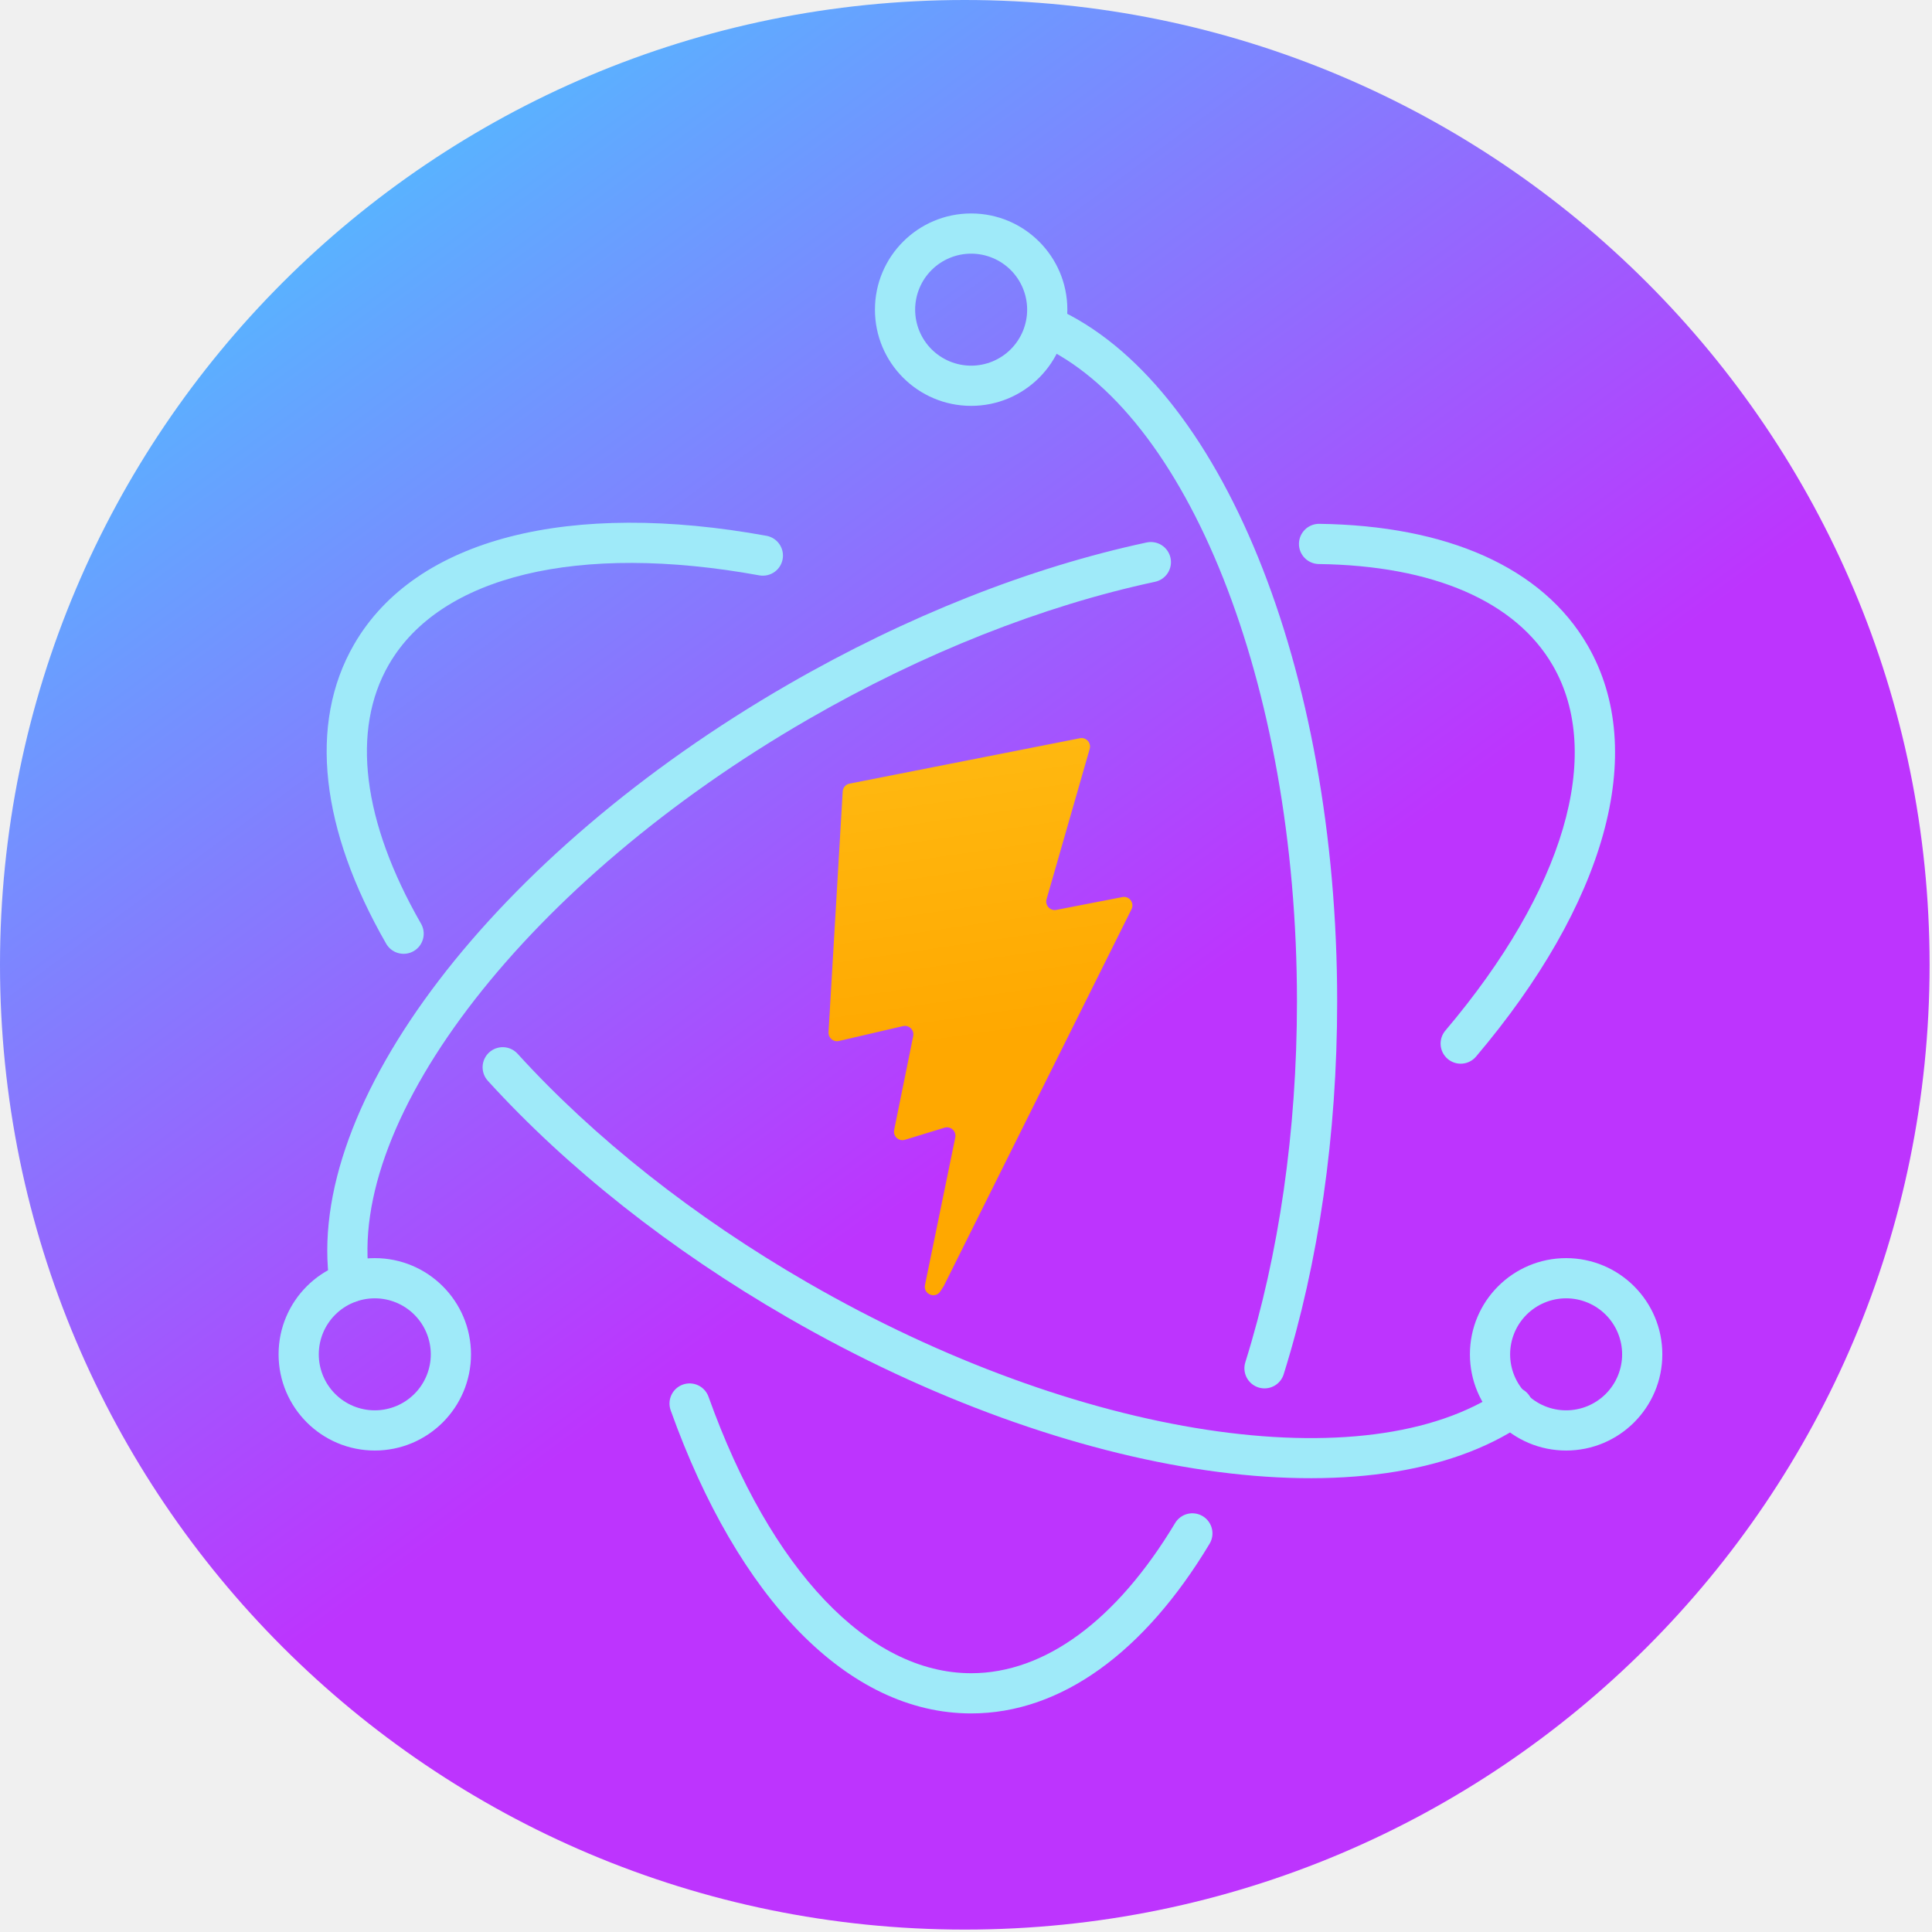
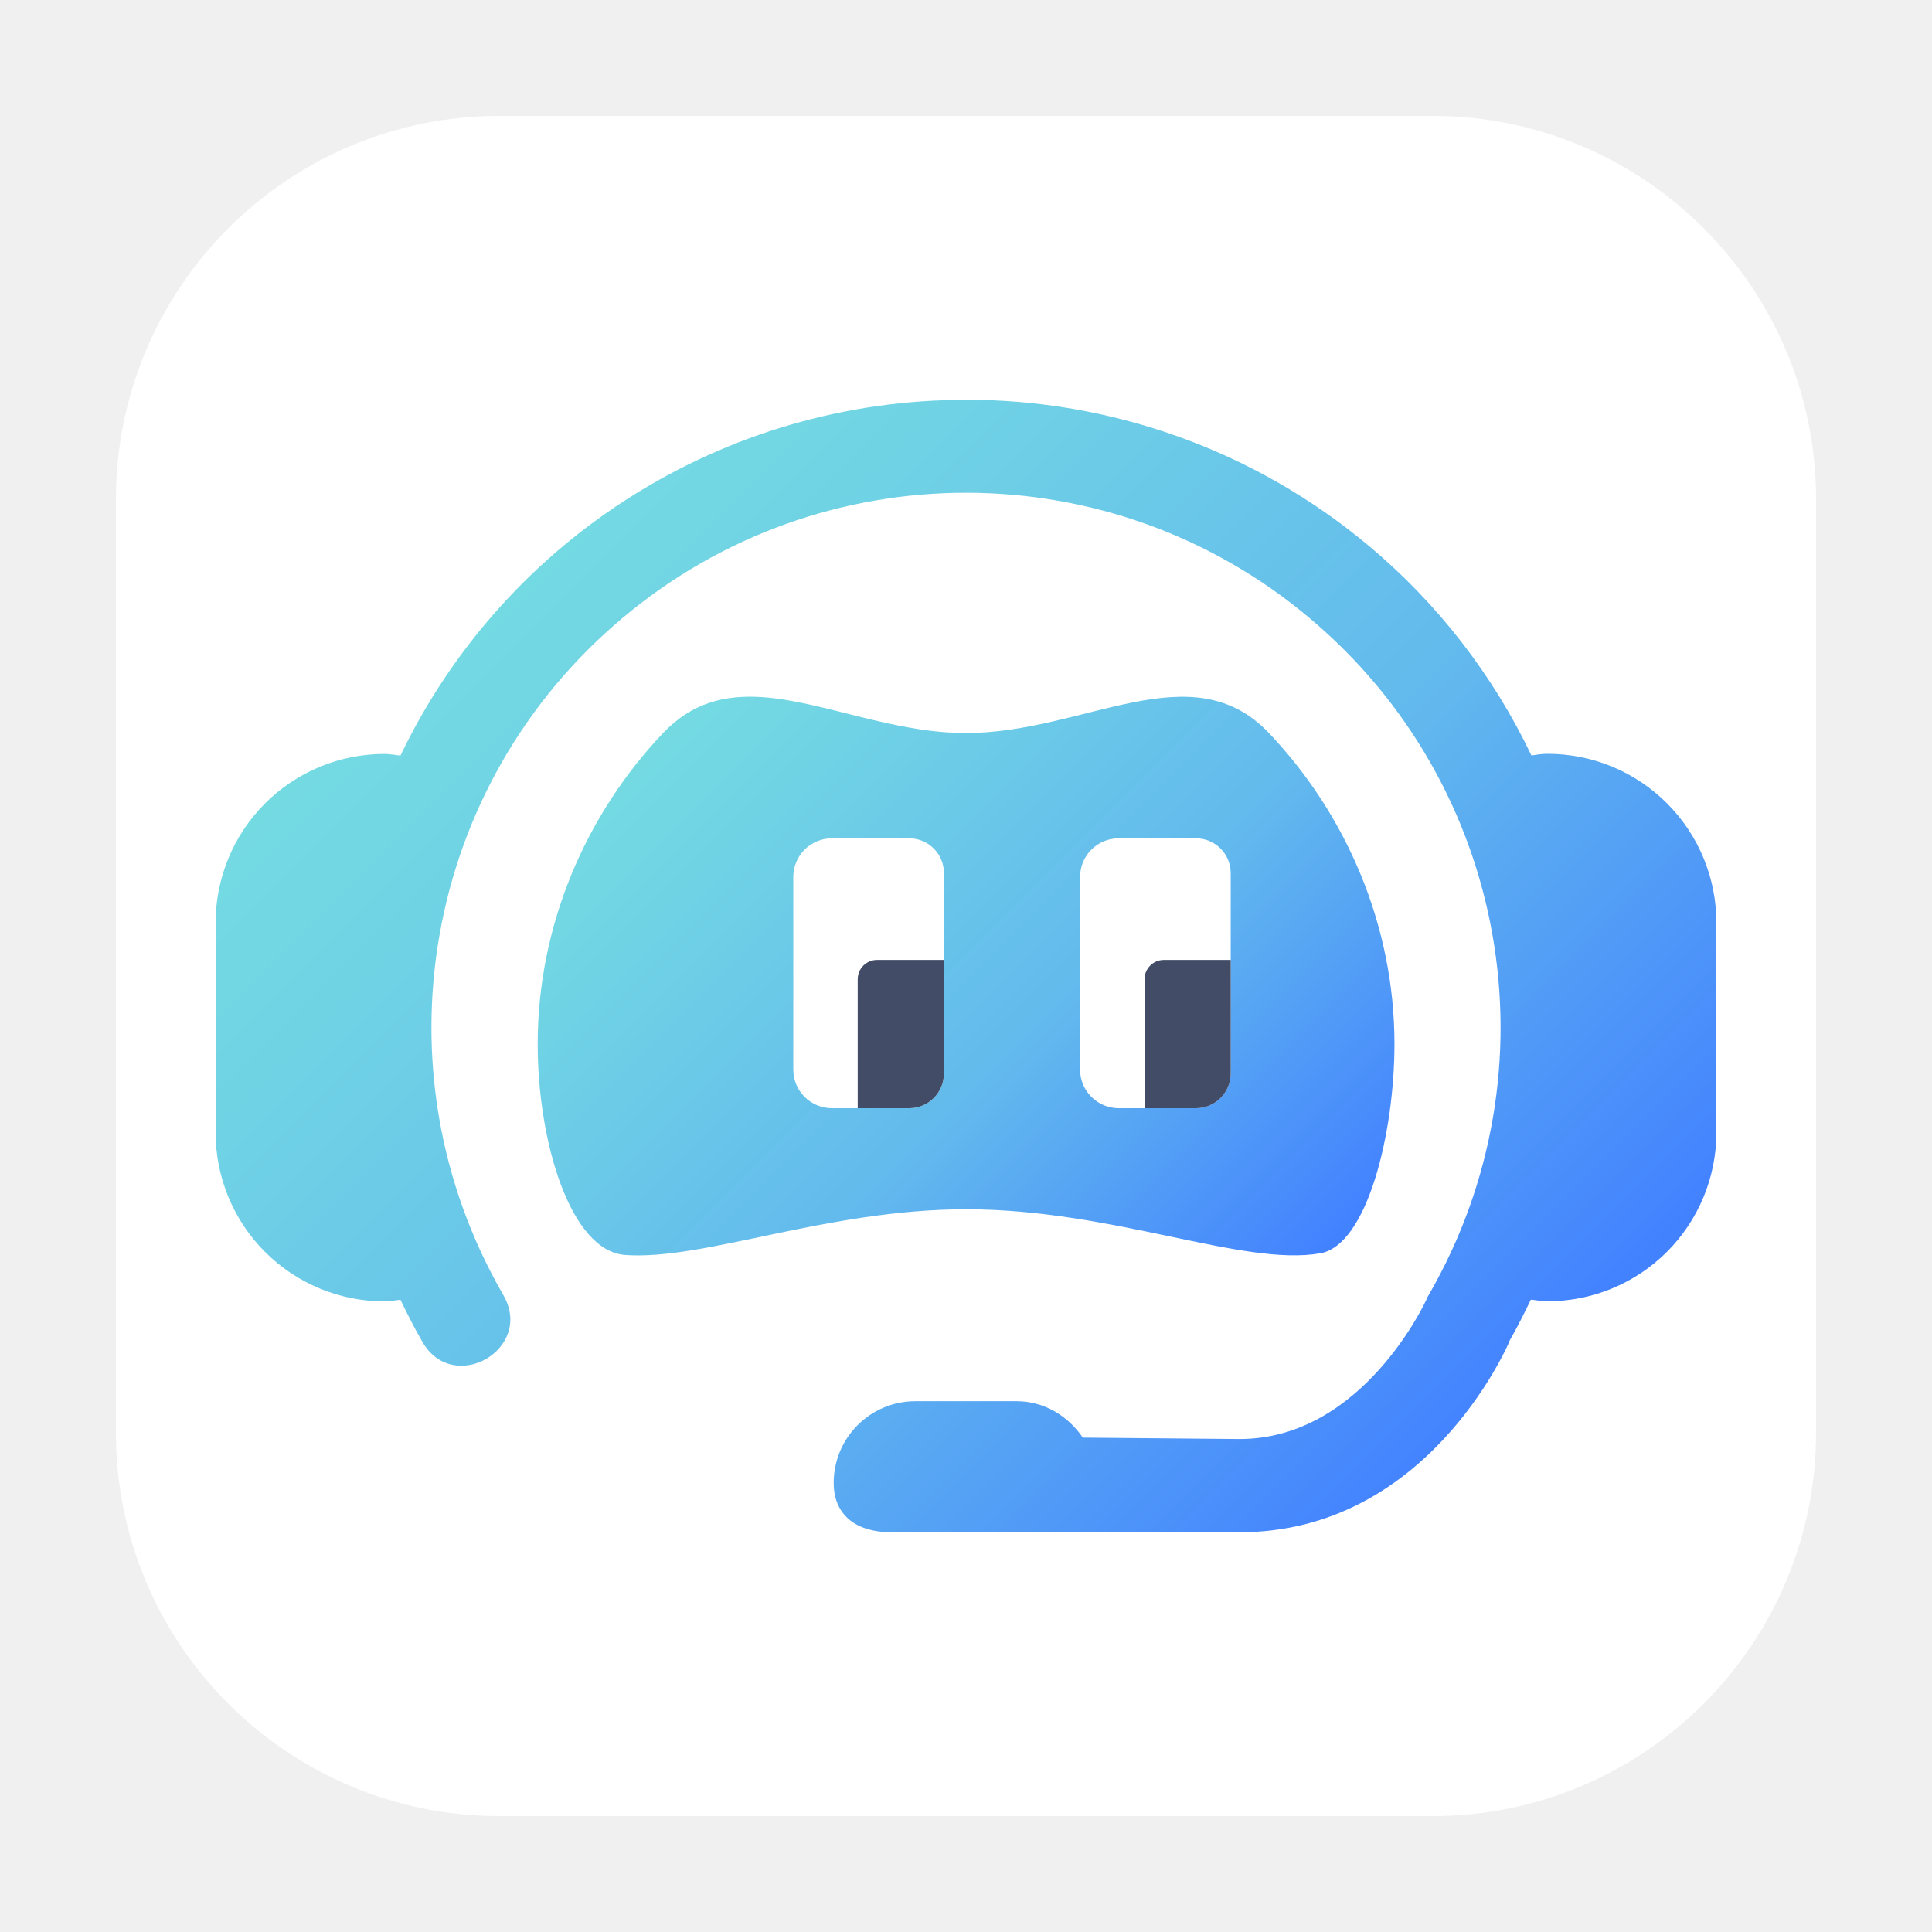
- <svg xmlns="http://www.w3.org/2000/svg" width="534" height="534" viewBox="0 0 534 534" fill="none">
-   <path d="M266.667 533.333C413.943 533.333 533.333 413.943 533.333 266.667C533.333 119.391 413.943 0 266.667 0C119.391 0 0 119.391 0 266.667C0 413.943 119.391 533.333 266.667 533.333Z" fill="url(#paint0_linear)" />
-   <path d="M408.012 291.99C443.487 250.081 455.873 207.931 438.835 178.423C426.3 156.708 399.798 145.244 364.575 144.785C363.115 144.788 361.715 145.364 360.677 146.39C359.639 147.417 359.046 148.81 359.027 150.27C359.008 151.729 359.565 153.138 360.576 154.191C361.587 155.243 362.972 155.856 364.431 155.896C396.108 156.308 418.942 166.185 429.215 183.979C443.365 208.49 432.319 246.077 399.531 284.81C399.05 285.366 398.684 286.011 398.454 286.709C398.224 287.408 398.135 288.144 398.192 288.877C398.249 289.61 398.45 290.324 398.785 290.978C399.12 291.632 399.581 292.214 400.142 292.689C400.703 293.163 401.352 293.522 402.053 293.744C402.753 293.966 403.491 294.047 404.223 293.982C404.955 293.917 405.667 293.708 406.317 293.366C406.968 293.023 407.544 292.556 408.012 291.99ZM316.844 149.958C284.769 156.831 250.627 170.269 217.84 189.198C136.71 236.037 83.787 305.106 91.137 355.187C91.235 355.916 91.477 356.618 91.849 357.253C92.22 357.888 92.713 358.442 93.301 358.885C93.888 359.327 94.557 359.649 95.27 359.831C95.982 360.013 96.724 360.051 97.451 359.944C98.179 359.837 98.878 359.587 99.508 359.208C100.138 358.829 100.687 358.329 101.122 357.736C101.558 357.144 101.871 356.47 102.044 355.756C102.217 355.041 102.247 354.299 102.131 353.573C95.604 309.106 145.771 243.637 223.396 198.821C255.202 180.456 288.26 167.446 319.171 160.823C319.894 160.68 320.582 160.395 321.194 159.984C321.806 159.573 322.33 159.044 322.736 158.429C323.142 157.813 323.421 157.123 323.557 156.398C323.693 155.673 323.684 154.929 323.529 154.208C323.375 153.487 323.078 152.804 322.657 152.199C322.236 151.593 321.699 151.078 321.077 150.682C320.455 150.287 319.76 150.019 319.033 149.895C318.306 149.771 317.562 149.792 316.844 149.958V149.958Z" fill="#9feaf9" />
-   <path d="M211.933 148.108C157.756 138.242 114.919 148.569 97.846 178.14C85.106 200.206 88.748 229.462 106.679 260.735C107.033 261.385 107.513 261.957 108.092 262.419C108.67 262.88 109.334 263.221 110.046 263.423C110.758 263.624 111.503 263.681 112.237 263.59C112.971 263.5 113.68 263.264 114.322 262.896C114.963 262.528 115.525 262.035 115.974 261.447C116.423 260.859 116.75 260.188 116.936 259.472C117.121 258.755 117.162 258.01 117.056 257.277C116.95 256.545 116.698 255.842 116.317 255.208C100.167 227.037 97.023 201.79 107.469 183.696C121.652 159.131 159.86 149.919 209.942 159.04C211.381 159.279 212.856 158.943 214.05 158.104C215.243 157.265 216.059 155.99 216.32 154.555C216.582 153.119 216.268 151.639 215.448 150.433C214.627 149.227 213.364 148.392 211.933 148.108Z" fill="#9feaf9" />
-   <path d="M298.488 204.045L234.806 216.594C233.76 216.8 232.985 217.692 232.922 218.763L229.004 285.297C228.912 286.864 230.343 288.081 231.864 287.728L249.594 283.613C251.253 283.228 252.752 284.698 252.411 286.375L247.143 312.315C246.789 314.061 248.419 315.554 250.114 315.036L261.065 311.69C262.762 311.172 264.394 312.669 264.035 314.416L255.664 355.162C255.14 357.711 258.511 359.101 259.917 356.916L260.856 355.456L312.747 251.312C313.616 249.569 312.117 247.58 310.213 247.95L291.963 251.492C290.248 251.824 288.789 250.218 289.273 248.531L301.184 207.005C301.669 205.315 300.205 203.707 298.488 204.045Z" fill="url(#paint1_linear)" />
-   <path d="M217.677 364.14C185.219 345.402 156.758 322.821 134.852 298.748C134.358 298.209 133.975 297.577 133.725 296.89C133.475 296.202 133.363 295.472 133.396 294.742C133.429 294.011 133.606 293.294 133.917 292.632C134.228 291.97 134.666 291.375 135.207 290.883C135.748 290.391 136.381 290.01 137.07 289.763C137.758 289.516 138.489 289.407 139.219 289.443C139.95 289.479 140.666 289.658 141.327 289.972C141.988 290.285 142.581 290.726 143.071 291.269C164.185 314.473 191.746 336.34 223.233 354.519C298.527 397.99 378.002 409.51 414.906 384.348C415.508 383.922 416.189 383.619 416.91 383.459C417.63 383.299 418.375 383.284 419.101 383.414C419.827 383.545 420.52 383.819 421.139 384.22C421.758 384.622 422.291 385.142 422.707 385.752C423.123 386.362 423.413 387.048 423.56 387.771C423.708 388.494 423.71 389.239 423.567 389.963C423.424 390.686 423.137 391.374 422.725 391.986C422.313 392.598 421.783 393.122 421.167 393.527C379.933 421.642 296.267 409.515 217.677 364.14Z" fill="#9feaf9" />
-   <path d="M185.408 389.906C203.958 441.698 234.302 473.587 268.423 473.587C293.308 473.587 316.331 456.623 334.285 426.758C334.674 426.133 334.934 425.436 335.051 424.709C335.168 423.982 335.139 423.239 334.967 422.523C334.794 421.807 334.481 421.133 334.045 420.539C333.609 419.945 333.06 419.444 332.428 419.065C331.797 418.685 331.097 418.435 330.368 418.329C329.639 418.222 328.897 418.262 328.184 418.445C327.47 418.628 326.8 418.951 326.213 419.396C325.626 419.84 325.133 420.397 324.762 421.033C308.627 447.873 288.808 462.475 268.423 462.475C240.079 462.475 213.015 434.033 195.871 386.162C195.636 385.461 195.264 384.814 194.776 384.259C194.288 383.704 193.694 383.252 193.029 382.929C192.364 382.606 191.641 382.419 190.903 382.379C190.165 382.339 189.426 382.447 188.73 382.696C188.034 382.945 187.395 383.331 186.85 383.83C186.304 384.329 185.864 384.932 185.555 385.604C185.246 386.275 185.074 387.001 185.049 387.74C185.024 388.479 185.147 389.215 185.41 389.906H185.408ZM354.829 379.775C364.433 349.092 369.59 313.696 369.59 276.81C369.59 184.771 337.375 105.429 291.492 85.056C290.151 84.495 288.644 84.481 287.294 85.017C285.943 85.554 284.857 86.598 284.267 87.927C283.677 89.255 283.631 90.761 284.139 92.123C284.647 93.484 285.668 94.593 286.983 95.21C327.906 113.383 358.477 188.681 358.477 276.81C358.477 312.596 353.483 346.873 344.227 376.456C343.997 377.156 343.908 377.894 343.966 378.628C344.024 379.362 344.227 380.077 344.564 380.732C344.901 381.387 345.364 381.968 345.928 382.442C346.491 382.917 347.143 383.274 347.846 383.494C348.549 383.714 349.288 383.792 350.021 383.724C350.754 383.655 351.467 383.442 352.117 383.096C352.767 382.75 353.341 382.278 353.807 381.708C354.273 381.138 354.621 380.481 354.831 379.775H354.829ZM459.462 374.333C459.462 359.648 447.558 347.744 432.873 347.744C418.187 347.744 406.283 359.648 406.283 374.333C406.283 389.019 418.187 400.923 432.873 400.923C447.558 400.923 459.462 389.019 459.462 374.333ZM448.352 374.333C448.352 376.366 447.952 378.379 447.174 380.257C446.396 382.135 445.256 383.841 443.818 385.279C442.381 386.716 440.674 387.856 438.796 388.634C436.918 389.412 434.906 389.812 432.873 389.812C430.84 389.812 428.827 389.412 426.949 388.634C425.071 387.856 423.365 386.716 421.927 385.279C420.49 383.841 419.35 382.135 418.572 380.257C417.794 378.379 417.394 376.366 417.394 374.333C417.394 370.228 419.025 366.291 421.927 363.388C424.83 360.485 428.768 358.854 432.873 358.854C436.978 358.854 440.915 360.485 443.818 363.388C446.721 366.291 448.352 370.228 448.352 374.333ZM103.59 400.923C118.277 400.923 130.181 389.019 130.181 374.333C130.181 359.648 118.275 347.744 103.59 347.744C88.906 347.744 77 359.648 77 374.333C77 389.019 88.906 400.923 103.59 400.923ZM103.59 389.812C99.484 389.812 95.547 388.182 92.644 385.279C89.741 382.376 88.11 378.439 88.11 374.333C88.11 370.228 89.741 366.291 92.644 363.388C95.547 360.485 99.484 358.854 103.59 358.854C107.695 358.854 111.632 360.485 114.535 363.388C117.438 366.291 119.069 370.228 119.069 374.333C119.069 378.439 117.438 382.376 114.535 385.279C111.632 388.182 107.695 389.812 103.59 389.812Z" fill="#9feaf9" />
-   <path d="M268.423 112.179C283.108 112.179 295.013 100.275 295.013 85.59C295.013 70.904 283.108 59 268.423 59C253.738 59 241.833 70.904 241.833 85.59C241.833 100.275 253.738 112.179 268.423 112.179ZM268.423 101.069C264.318 101.069 260.38 99.438 257.478 96.535C254.575 93.632 252.944 89.695 252.944 85.59C252.944 81.484 254.575 77.547 257.478 74.644C260.38 71.741 264.318 70.11 268.423 70.11C272.528 70.11 276.465 71.741 279.368 74.644C282.271 77.547 283.902 81.484 283.902 85.59C283.902 89.695 282.271 93.632 279.368 96.535C276.465 99.438 272.528 101.069 268.423 101.069Z" fill="#9feaf9" />
+ <svg xmlns="http://www.w3.org/2000/svg" xmlns:xlink="http://www.w3.org/1999/xlink" id="Ebene_1" data-name="Ebene 1" viewBox="0 0 2500 2500">
  <defs>
-     <linearGradient id="paint0_linear" x1="6" y1="33" x2="235" y2="344" gradientUnits="userSpaceOnUse">
-       <stop stop-color="#41D1FF" />
-       <stop offset="1" stop-color="#BD34FE" />
+     <style>.cls-1{fill:#fff;}.cls-2{fill:url(#Unbenannter_Verlauf_46);}.cls-3{fill:url(#Unbenannter_Verlauf_46-2);}.cls-4{fill:#424c66;}</style>
+     <linearGradient id="Unbenannter_Verlauf_46" x1="867.68" y1="938.83" x2="1635.77" y2="1706.92" gradientUnits="userSpaceOnUse">
+       <stop offset="0" stop-color="#74dae2" />
+       <stop offset="0.18" stop-color="#6fd1e5" />
+       <stop offset="0.21" stop-color="#6ecfe6" />
+       <stop offset="0.57" stop-color="#62b9ed" />
+       <stop offset="0.99" stop-color="#4382ff" />
    </linearGradient>
-     <linearGradient id="paint1_linear" x1="194.651" y1="8.818" x2="236.076" y2="292.989" gradientUnits="userSpaceOnUse">
-       <stop stop-color="#FFEA83" />
-       <stop offset="0.083" stop-color="#FFDD35" />
-       <stop offset="1" stop-color="#FFA800" />
-     </linearGradient>
+     <linearGradient id="Unbenannter_Verlauf_46-2" x1="651.4" y1="731.14" x2="1848.6" y2="1928.34" xlink:href="#Unbenannter_Verlauf_46" />
  </defs>
+   <rect class="cls-1" x="150" y="150" width="2200" height="2200" rx="496.5" ry="496.5" />
+   <path class="cls-2" d="M1708.63,1621.71c60.46-10.69,95.81-155.21,95.81-270.74,0-153.07-62.12-296.82-162.44-402.43s-238.9,0-392,0c-95.67,0-185.63-41.34-264.17-46.5-47.14-3.08-90.19,6.89-127.8,46.5C757.73,1054.15,695.76,1197.9,695.76,1351c0,126.27,42.2,267.76,113.29,272.92,101.27,7.37,261.09-59.14,441-59.14C1440.65,1564.75,1608.87,1639.37,1708.63,1621.71Z" />
+   <path class="cls-3" d="M2002.11,975.44c-7,0-13.62,1.16-20.45,2.11a806.77,806.77,0,0,0-209.41-270.42c-150.86-126.6-336.89-189.91-522.58-189.91l0,.18A810.82,810.82,0,0,0,518.19,977.72c-6.77-.64-13.35-2.11-20.3-2.11A218.46,218.46,0,0,0,279,1194.54v270.57A218.46,218.46,0,0,0,497.89,1684c6.95,0,13.53-1.51,20.3-2.11,8.72,18.09,17.75,36,27.93,53.68,39.78,71,146,10.21,105-60.08-168-291-103-659.85,154.47-875.86a690.52,690.52,0,0,1,888.82,0c257.44,216,322.52,584.81,154.48,875.86l-1.81,3-1.21,3S1764.28,1862.1,1604,1862.1l-202.86-1.82c-19-27.78-49.47-47.12-85.82-47.12H1184.59a105.67,105.67,0,0,0-105.8,105.95c0,36.17,23,63.63,75.46,63.63l449.78,0c240.48,0,344.48-236.09,349.22-247v-.64c10.08-17.48,19-35.44,27.63-53.37,7.07.65,13.95,2.12,21.23,2.12A218.46,218.46,0,0,0,2221,1464.94V1194.36A218.46,218.46,0,0,0,2002.11,975.44Z" />
+   <path class="cls-1" d="M1076.51,1084.78h99.94a45,45,0,0,1,45,45V1389a45,45,0,0,1-45,45h-99.94a50,50,0,0,1-50-50V1134.78A50,50,0,0,1,1076.51,1084.78Z" />
+   <path class="cls-4" d="M1134.88,1242.14h86.56a0,0,0,0,1,0,0V1389a45,45,0,0,1-45,45h-66.56a0,0,0,0,1,0,0V1267.14A25,25,0,0,1,1134.88,1242.14Z" />
+   <path class="cls-1" d="M1447.6,1084.78h99.94a45,45,0,0,1,45,45V1389a45,45,0,0,1-45,45H1447.6a50,50,0,0,1-50-50V1134.78A50,50,0,0,1,1447.6,1084.78Z" />
+   <path class="cls-4" d="M1506,1242.14h86.56a0,0,0,0,1,0,0V1389a45,45,0,0,1-45,45H1481a0,0,0,0,1,0,0V1267.14A25,25,0,0,1,1506,1242.14Z" />
</svg>
